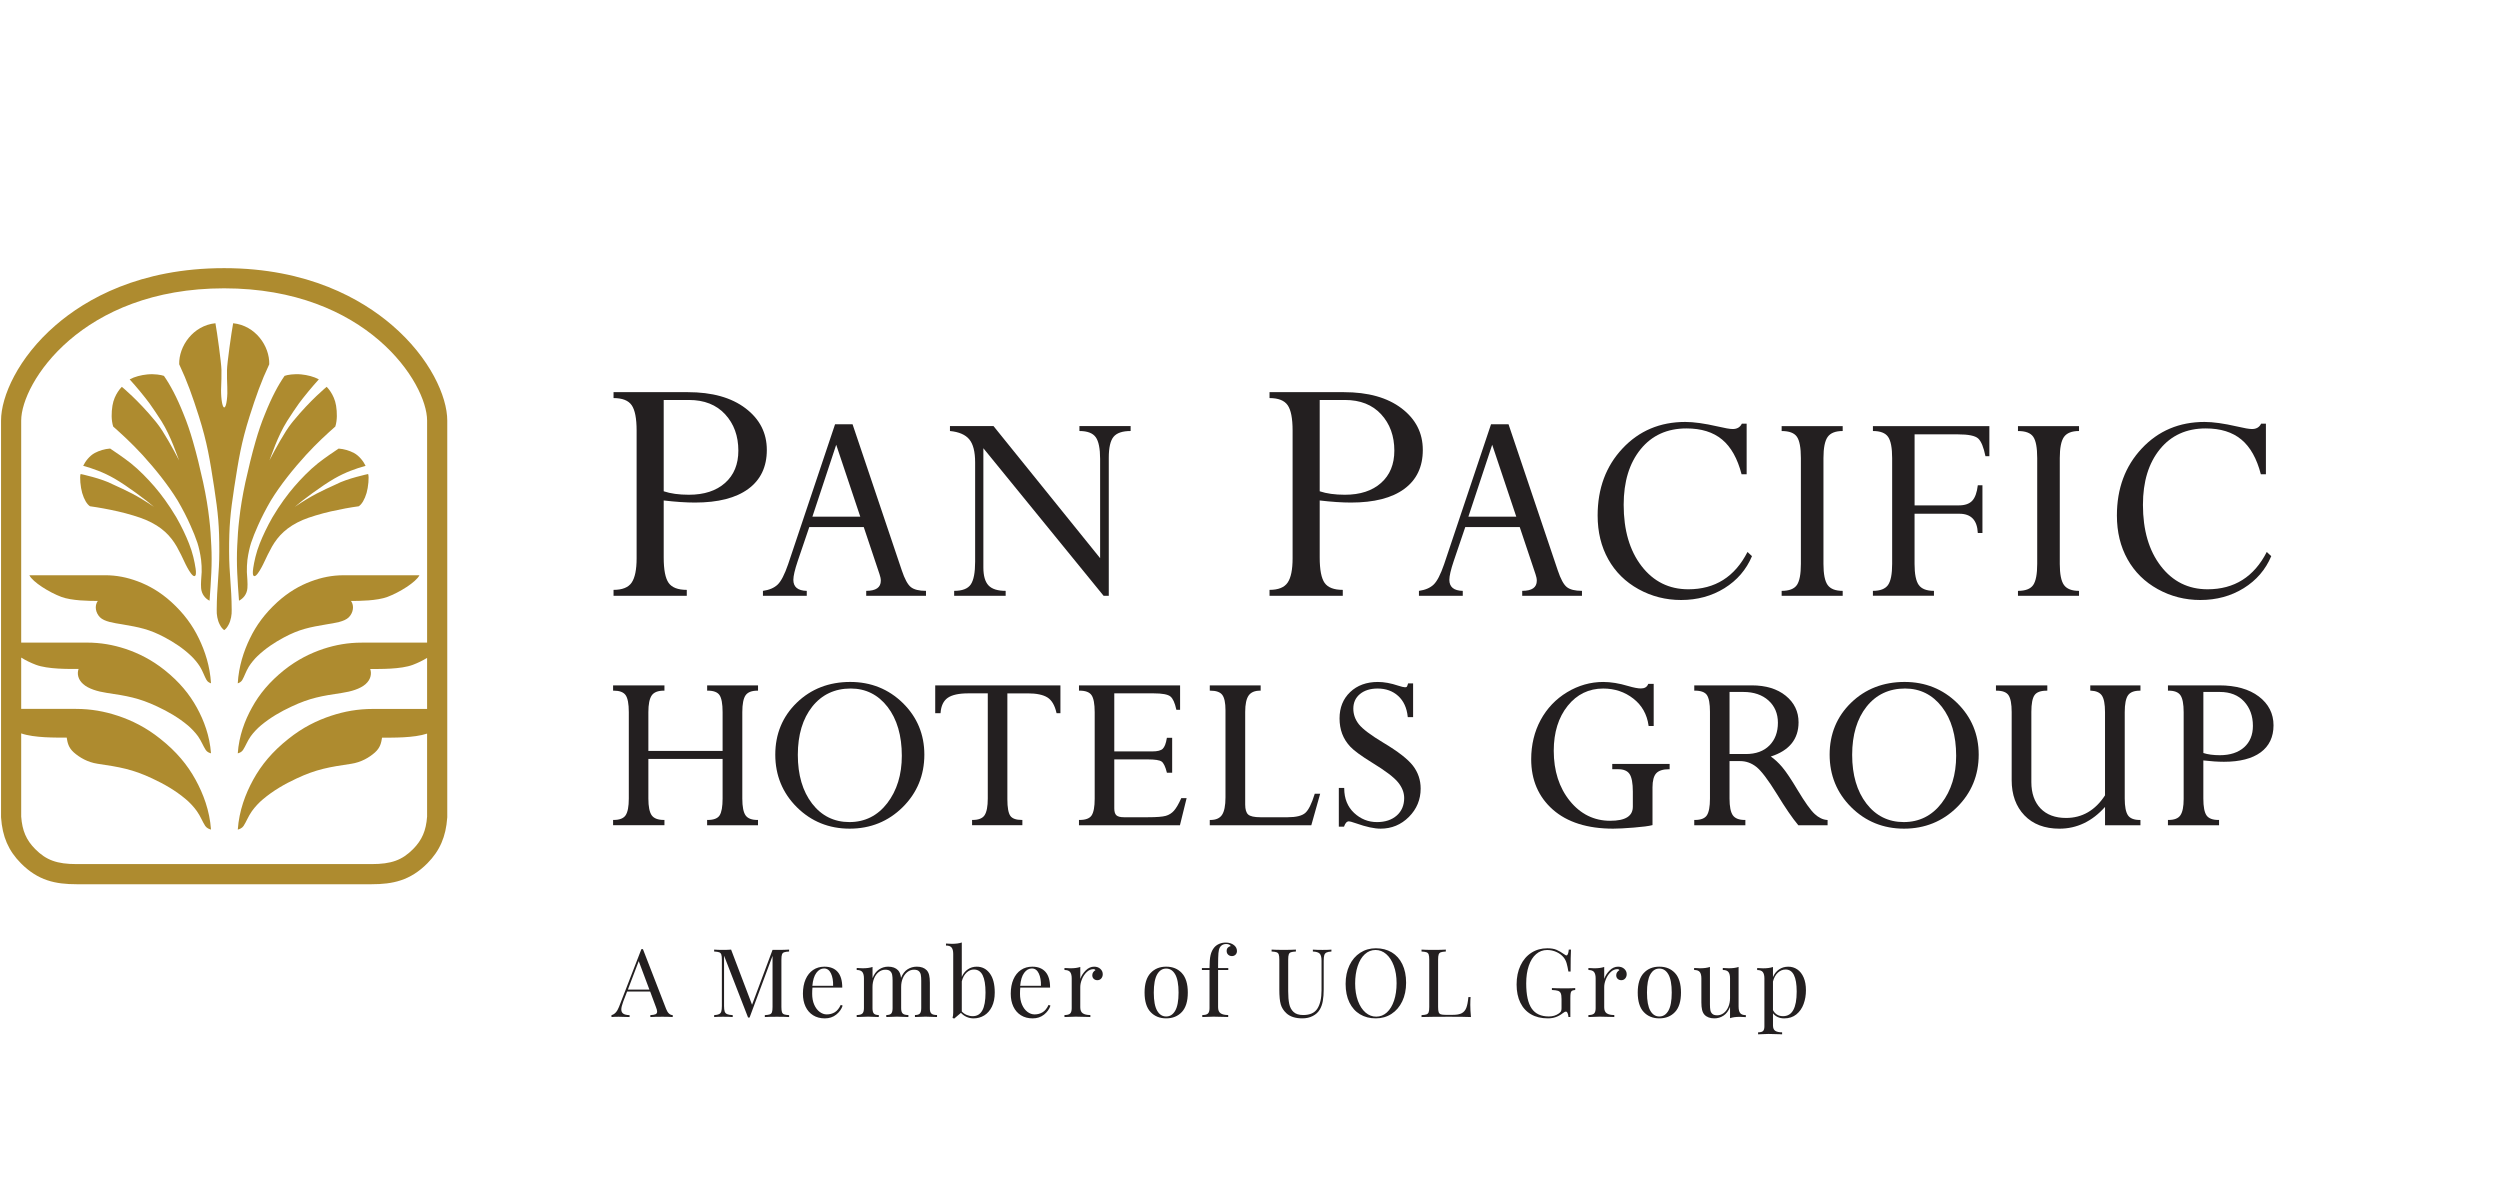
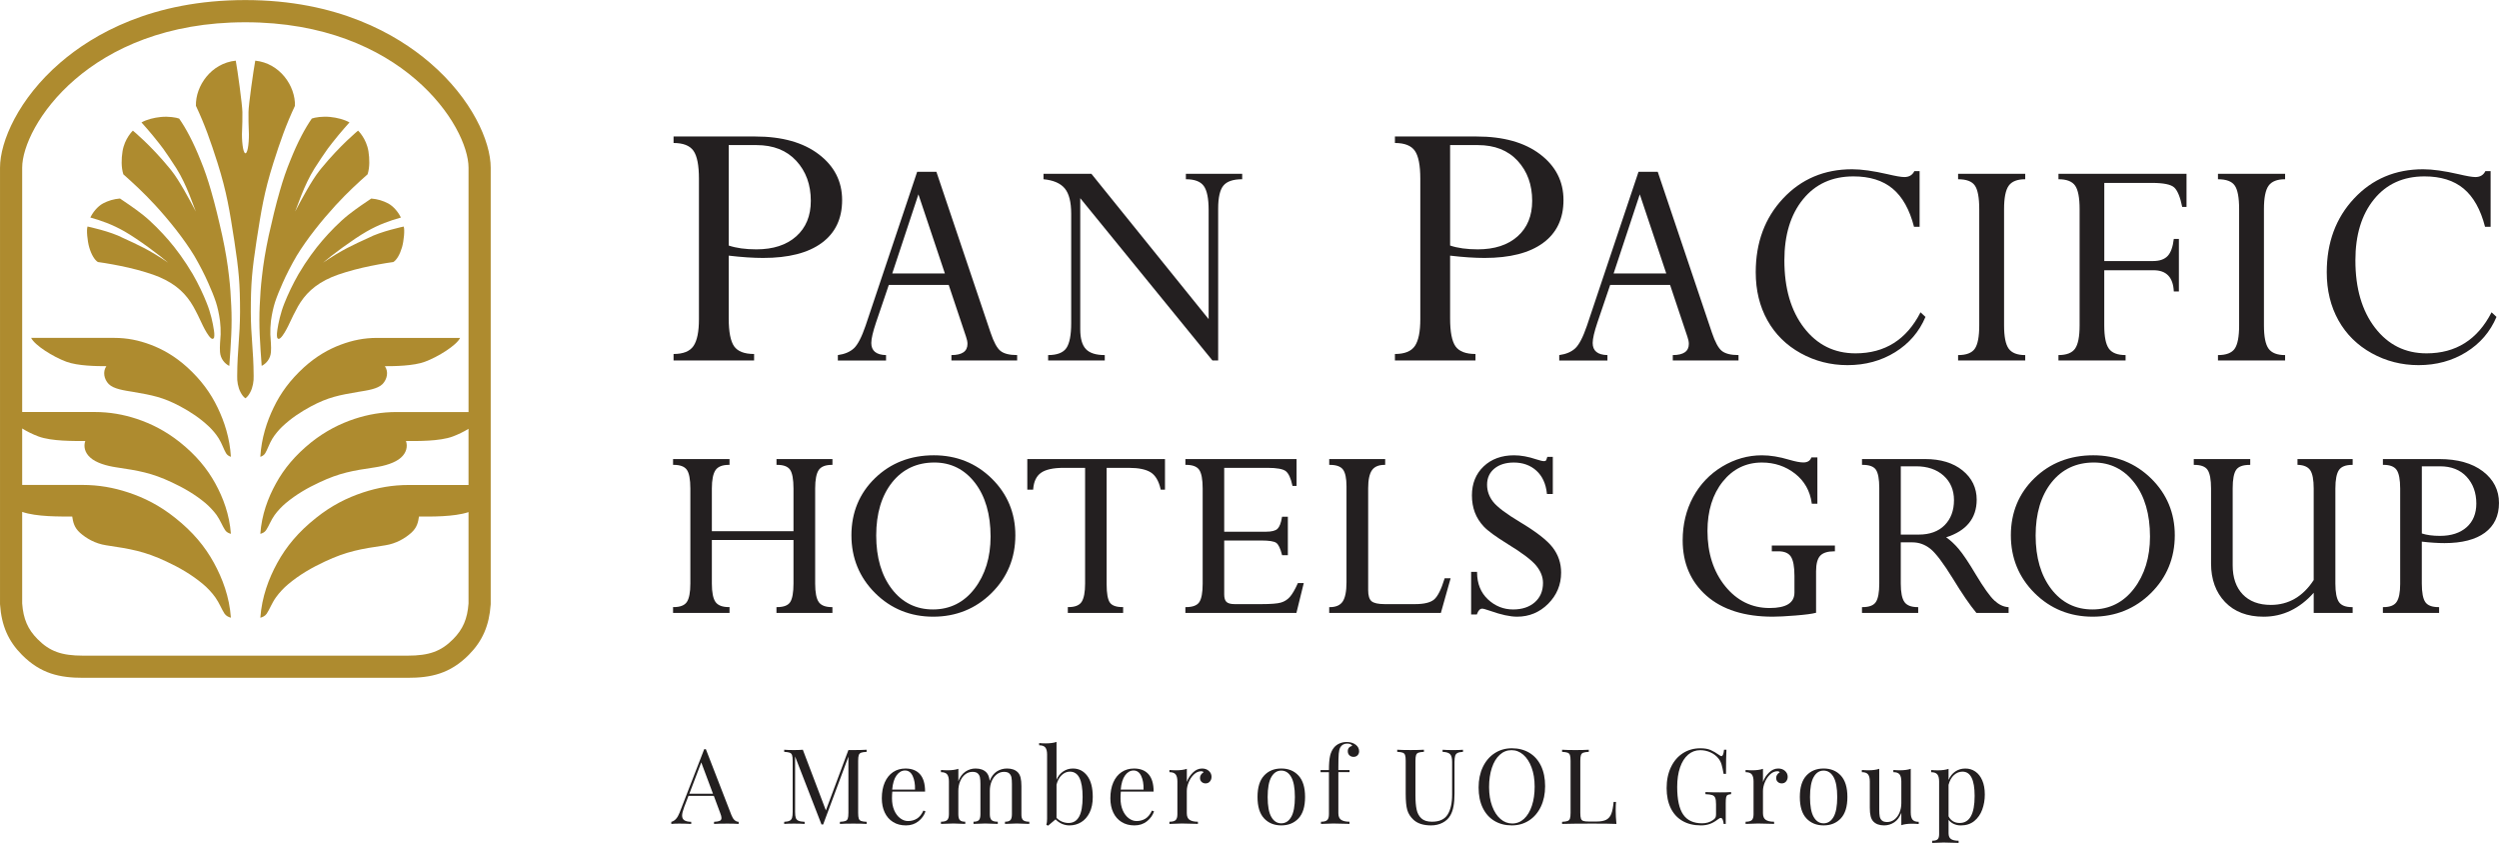
- <svg xmlns="http://www.w3.org/2000/svg" version="1.1" id="Layer_1" x="0px" y="0px" viewBox="0 0 170 80" enable-background="new 0 0 170 80" xml:space="preserve">
+ <svg xmlns="http://www.w3.org/2000/svg" version="1.1" id="Layer_1" x="0px" y="0px" enable-background="new 0 0 170 80" xml:space="preserve" viewBox="0.07 18.23 154.53 52.1">
  <g>
    <rect fill="none" width="170" height="80" />
    <g>
      <g>
        <g>
          <path fill="#AE8B2F" d="M16.972,28.306c0.441-1.381,0.78-2.349,1.337-3.536      c0.032-1.23-0.935-2.635-2.455-2.79c-0.109,0.577-0.411,2.708-0.418,3.172      c-0.008,0.282,0.005,0.926,0.019,1.156c0.032,0.529-0.041,1.397-0.208,1.397      c-0.161,0-0.24-0.868-0.208-1.397c0.014-0.23,0.027-0.874,0.02-1.156      c-0.008-0.464-0.301-2.594-0.41-3.172c-1.52,0.155-2.495,1.56-2.464,2.79      c0.557,1.187,0.896,2.155,1.338,3.536c0.579,1.84,0.741,2.917,1.039,4.826      c0.271,1.774,0.354,2.644,0.351,4.382c-0.003,1.523-0.167,2.331-0.176,3.954      c-0.013,0.321,0.05,0.71,0.207,1.004c0.087,0.169,0.181,0.294,0.302,0.377      c0.122-0.083,0.213-0.208,0.302-0.377c0.155-0.293,0.22-0.683,0.207-1.004      c-0.009-1.623-0.173-2.43-0.176-3.954c-0.003-1.738,0.081-2.609,0.351-4.382      C16.23,31.223,16.392,30.146,16.972,28.306z" />
          <path fill="#AE8B2F" d="M16.474,46.241c0.14-0.236,0.255-0.603,0.447-0.91      c0.158-0.253,0.396-0.534,0.589-0.718c0.567-0.539,1.158-0.922,1.787-1.262      c1.069-0.572,1.753-0.698,2.927-0.898c0.533-0.088,1.194-0.172,1.502-0.484      c0.286-0.299,0.383-0.761,0.143-1.104c0.589,0,1.764-0.011,2.477-0.275      c0.814-0.302,1.948-1.008,2.176-1.473h-5.148c-0.795,0-1.51,0.149-2.227,0.417      c-0.766,0.285-1.523,0.718-2.278,1.4c-0.858,0.783-1.448,1.59-1.88,2.491      c-0.416,0.86-0.754,1.886-0.822,3.043      C16.27,46.432,16.393,46.376,16.474,46.241z" />
          <path fill="#AE8B2F" d="M11.649,40.933c-0.756-0.682-1.513-1.114-2.279-1.4      c-0.716-0.268-1.432-0.417-2.227-0.417H1.996      c0.228,0.465,1.361,1.171,2.176,1.473c0.712,0.264,1.886,0.275,2.476,0.275      c-0.239,0.343-0.144,0.805,0.143,1.104c0.31,0.312,0.97,0.396,1.502,0.484      c1.174,0.201,1.859,0.327,2.926,0.898c0.631,0.34,1.221,0.723,1.788,1.262      c0.194,0.184,0.432,0.465,0.589,0.718c0.193,0.307,0.308,0.673,0.449,0.91      c0.08,0.135,0.203,0.191,0.303,0.226c-0.067-1.157-0.406-2.184-0.821-3.043      C13.095,42.523,12.507,41.716,11.649,40.933z" />
          <path fill="#AE8B2F" d="M14.231,35.301c-0.085-0.763-0.218-1.581-0.419-2.509      c-0.208-0.936-0.434-1.892-0.698-2.796c-0.187-0.65-0.399-1.279-0.635-1.845      c-0.453-1.142-0.914-1.995-1.331-2.591c-0.188-0.07-0.652-0.146-1.132-0.099      c-0.42,0.043-0.857,0.15-1.198,0.337c0.25,0.27,0.471,0.537,0.696,0.803      c0.275,0.337,0.515,0.639,0.65,0.825c0.17,0.234,0.568,0.824,0.815,1.213      c0.656,1.043,1.076,2.383,1.198,2.664c-0.396-0.755-1.029-1.929-1.495-2.515      c-0.02-0.027-0.099-0.126-0.13-0.162C9.375,27.189,8.286,26.305,8.286,26.305      s-0.514,0.485-0.64,1.283c-0.072,0.454-0.086,0.983,0.051,1.417      c0.564,0.502,1.208,1.081,1.985,1.923c0.862,0.943,1.765,2.068,2.406,3.121      c0.329,0.567,0.631,1.146,0.872,1.7c0.184,0.41,0.343,0.799,0.464,1.165      c0.097,0.301,0.193,0.713,0.251,1.158c0.03,0.239,0.048,0.599,0.039,0.827      c-0.019,0.334-0.066,0.769-0.039,1.091c0.03,0.414,0.287,0.716,0.574,0.859      c0.049-0.681,0.095-1.273,0.12-1.899c0.03-0.624,0.03-1.274,0.001-1.815      C14.344,36.532,14.307,35.933,14.231,35.301z" />
          <path fill="#AE8B2F" d="M16.824,39.989c0.028-0.322-0.02-0.756-0.037-1.091      c-0.008-0.229,0.009-0.588,0.037-0.827c0.059-0.445,0.155-0.856,0.251-1.158      c0.121-0.366,0.28-0.754,0.463-1.165c0.243-0.554,0.543-1.133,0.873-1.7      c0.641-1.053,1.544-2.178,2.406-3.121c0.776-0.842,1.419-1.421,1.984-1.923      c0.138-0.434,0.124-0.962,0.053-1.417c-0.128-0.798-0.641-1.283-0.641-1.283      s-1.087,0.884-2.265,2.32c-0.031,0.037-0.112,0.135-0.13,0.162      c-0.466,0.586-1.1,1.76-1.495,2.515c0.121-0.281,0.542-1.621,1.198-2.664      c0.244-0.389,0.645-0.979,0.814-1.213c0.135-0.186,0.376-0.488,0.651-0.825      c0.225-0.266,0.446-0.533,0.695-0.803c-0.34-0.187-0.778-0.294-1.197-0.337      c-0.48-0.047-0.945,0.028-1.132,0.099c-0.417,0.597-0.877,1.449-1.331,2.591      c-0.236,0.566-0.449,1.194-0.636,1.845c-0.263,0.904-0.489,1.86-0.698,2.796      c-0.199,0.929-0.334,1.746-0.416,2.509c-0.077,0.632-0.114,1.231-0.141,1.833      c-0.027,0.541-0.027,1.191,0.001,1.815c0.026,0.626,0.072,1.218,0.121,1.899      C16.538,40.704,16.795,40.403,16.824,39.989z" />
          <path fill="#AE8B2F" d="M6.121,34.426c0.577,0.08,1.219,0.196,1.898,0.349      c0.685,0.157,1.455,0.388,1.894,0.576c1.096,0.466,1.686,1.089,2.105,1.815      c0.173,0.301,0.434,0.834,0.504,0.998c0,0,0.613,1.362,0.787,0.928      c0,0,0.041-0.143-0.013-0.473c0-0.001-0.001-0.001-0.003-0.003      c-0.055-0.391-0.194-1.048-0.439-1.65c-0.205-0.525-0.51-1.173-0.868-1.796      c-0.507-0.856-1.033-1.563-1.485-2.087c-0.434-0.503-1.043-1.135-1.602-1.579      c-0.549-0.431-1.089-0.785-1.41-1.003c-0.389,0.032-0.724,0.135-1.042,0.3      c-0.358,0.191-0.65,0.577-0.79,0.875c0.65,0.18,1.363,0.428,2.121,0.863      c0.858,0.492,2.201,1.498,2.691,1.927c-1.196-0.81-1.846-1.094-2.798-1.53      c-0.768-0.406-2.188-0.704-2.188-0.704c-0.077,0.195-0.008,0.898,0.104,1.285      C5.717,33.963,5.916,34.297,6.121,34.426z" />
          <path fill="#AE8B2F" d="M20.016,33.084c-0.453,0.524-0.98,1.231-1.486,2.087      c-0.358,0.624-0.662,1.271-0.87,1.796c-0.244,0.602-0.381,1.259-0.439,1.65      v0.003c-0.054,0.33-0.013,0.473-0.013,0.473      c0.172,0.434,0.785-0.928,0.785-0.928c0.072-0.164,0.332-0.697,0.504-0.998      c0.419-0.726,1.009-1.348,2.103-1.815c0.442-0.187,1.212-0.419,1.897-0.576      c0.677-0.153,1.318-0.27,1.896-0.349c0.208-0.13,0.404-0.464,0.535-0.908      c0.113-0.386,0.182-1.089,0.105-1.285c0,0-1.419,0.298-2.189,0.704      c-0.951,0.436-1.601,0.72-2.799,1.53c0.492-0.43,1.836-1.435,2.694-1.927      c0.758-0.435,1.469-0.683,2.121-0.863c-0.14-0.298-0.433-0.684-0.79-0.875      c-0.318-0.165-0.652-0.268-1.042-0.3c-0.322,0.218-0.863,0.572-1.411,1.003      C21.058,31.949,20.449,32.581,20.016,33.084z" />
          <path fill="#AE8B2F" d="M26.651,22.105c-2.06-1.766-5.713-3.871-11.411-3.871      c-5.75,0-9.399,2.106-11.447,3.872c-2.571,2.217-3.722,4.858-3.722,6.493      v26.952l0.002,0.047c0.09,1.3,0.507,2.258,1.35,3.105      c1.17,1.183,2.36,1.425,3.785,1.425H25.272c1.428,0,2.62-0.242,3.791-1.425      c0.843-0.851,1.259-1.809,1.349-3.105l0.002-0.024V28.599      C30.415,26.972,29.251,24.333,26.651,22.105z M28.09,57.739      c-0.745,0.752-1.482,1.019-2.817,1.019H5.207c-1.331,0-2.067-0.267-2.812-1.02      c-0.607-0.609-0.884-1.251-0.954-2.211v-5.656      c0.895,0.311,2.36,0.286,3.095,0.286c0.054,0.336,0.11,0.67,0.479,1.004      c0.388,0.344,0.939,0.672,1.619,0.774c1.489,0.222,2.365,0.363,3.724,1.003      c0.804,0.375,1.56,0.806,2.276,1.407c0.248,0.205,0.549,0.523,0.752,0.811      c0.244,0.337,0.393,0.745,0.569,1.006c0.103,0.149,0.261,0.214,0.393,0.249      c-0.091-1.29-0.523-2.43-1.05-3.391c-0.551-1.005-1.299-1.911-2.396-2.78      c-0.962-0.77-1.928-1.25-2.903-1.571c-0.907-0.299-1.819-0.464-2.834-0.464      H1.441v-3.49c0.316,0.195,0.638,0.354,1.004,0.492      c0.816,0.305,2.209,0.282,2.898,0.282c-0.116,0.33-0.034,0.721,0.307,1.022      c0.356,0.326,0.995,0.514,1.615,0.606c1.369,0.205,2.175,0.337,3.423,0.924      c0.735,0.343,1.429,0.739,2.089,1.289c0.225,0.191,0.501,0.477,0.691,0.74      c0.221,0.315,0.36,0.687,0.522,0.927c0.091,0.139,0.237,0.199,0.358,0.229      c-0.086-1.181-0.478-2.231-0.964-3.112c-0.506-0.92-1.191-1.751-2.198-2.555      c-0.884-0.701-1.766-1.139-2.666-1.44c-0.833-0.271-1.669-0.422-2.603-0.422      H1.441V28.599c0-2.56,4.104-8.993,13.798-8.993      c9.698,0,13.804,6.434,13.804,8.993v15.1h-4.448      c-0.93,0-1.767,0.151-2.599,0.422c-0.901,0.301-1.782,0.739-2.67,1.44      c-1.001,0.804-1.69,1.635-2.193,2.555c-0.489,0.881-0.883,1.931-0.965,3.112      c0.117-0.03,0.266-0.09,0.357-0.229c0.162-0.241,0.298-0.614,0.522-0.927      c0.186-0.263,0.464-0.549,0.691-0.74c0.662-0.551,1.354-0.946,2.092-1.289      c1.247-0.587,2.05-0.72,3.42-0.924c0.62-0.092,1.26-0.28,1.617-0.606      c0.339-0.302,0.422-0.695,0.307-1.022c0.687,0,2.081,0.024,2.895-0.281      c0.353-0.134,0.666-0.288,0.973-0.473v3.471h-3.691      c-1.016,0-1.928,0.165-2.835,0.464c-0.975,0.322-1.942,0.801-2.903,1.571      c-1.097,0.868-1.844,1.775-2.396,2.78c-0.527,0.96-0.957,2.101-1.048,3.391      c0.131-0.036,0.291-0.1,0.392-0.249c0.176-0.261,0.326-0.67,0.569-1.006      c0.203-0.288,0.504-0.606,0.753-0.811c0.716-0.601,1.472-1.032,2.275-1.407      c1.36-0.64,2.235-0.781,3.725-1.003c0.68-0.103,1.231-0.43,1.617-0.774      c0.368-0.333,0.426-0.668,0.479-1.004c0.727,0,2.165,0.025,3.063-0.275v5.645      C28.973,56.484,28.696,57.127,28.09,57.739z" />
        </g>
        <g>
          <g>
            <path fill="#231F20" d="M41.721,26.667h5.051c1.653,0,2.961,0.366,3.925,1.098       c0.964,0.732,1.447,1.675,1.447,2.833c0,1.148-0.421,2.032-1.263,2.65       c-0.842,0.618-2.05,0.926-3.624,0.926c-0.606,0-1.315-0.047-2.125-0.142       v3.88c0,0.835,0.112,1.411,0.336,1.727c0.224,0.315,0.635,0.472,1.233,0.472       v0.402h-4.98V40.111c0.598,0,1.009-0.165,1.233-0.496       c0.224-0.331,0.336-0.882,0.336-1.654v-8.683c0-0.827-0.112-1.402-0.336-1.724       c-0.224-0.323-0.635-0.485-1.233-0.485V26.667z M46.844,27.198h-1.712v6.209       c0.465,0.157,1.035,0.236,1.712,0.236c1.038,0,1.859-0.267,2.461-0.803       c0.601-0.535,0.903-1.267,0.903-2.195c0-0.999-0.3-1.823-0.898-2.473       C48.712,27.523,47.89,27.198,46.844,27.198" />
            <path fill="#231F20" d="M58.903,40.513v-0.335c0.661,0,0.992-0.23,0.992-0.69       c0-0.131-0.029-0.279-0.088-0.444l-1.072-3.203h-3.704l-0.788,2.318       c-0.196,0.585-0.295,1.008-0.295,1.271c0,0.486,0.305,0.736,0.912,0.749       v0.335h-2.98v-0.335c0.427-0.059,0.758-0.2,0.995-0.423       c0.237-0.223,0.477-0.687,0.719-1.391l3.191-9.517h1.188l3.35,9.941       c0.196,0.585,0.401,0.963,0.615,1.133c0.213,0.171,0.556,0.256,1.029,0.256       v0.335H58.903z M55.244,35.132h3.254l-1.636-4.889L55.244,35.132z" />
            <path fill="#231F20" d="M73.401,29.309v-0.335h3.482v0.335       c-0.558,0-0.945,0.132-1.161,0.394c-0.217,0.263-0.325,0.737-0.325,1.426v9.384       H75.044L66.869,30.48v8.104c0,0.571,0.117,0.979,0.35,1.225       c0.233,0.247,0.621,0.369,1.166,0.369v0.335h-3.502V40.178       c0.557,0,0.933-0.146,1.131-0.438c0.197-0.292,0.295-0.805,0.295-1.541       v-6.754c0-0.729-0.133-1.251-0.399-1.57c-0.265-0.318-0.703-0.507-1.313-0.566       v-0.335h2.962l7.249,8.981v-6.748c0-0.708-0.1-1.202-0.3-1.48       C74.307,29.448,73.939,29.309,73.401,29.309" />
            <path fill="#231F20" d="M86.328,26.667h5.052c1.652,0,2.96,0.366,3.925,1.098       c0.964,0.732,1.446,1.675,1.446,2.833c0,1.148-0.421,2.032-1.263,2.65       c-0.842,0.618-2.049,0.926-3.623,0.926c-0.606,0-1.315-0.047-2.125-0.142       v3.88c0,0.835,0.112,1.411,0.335,1.727c0.225,0.315,0.636,0.472,1.234,0.472       v0.402h-4.981V40.111c0.598,0,1.009-0.165,1.233-0.496       c0.225-0.331,0.336-0.882,0.336-1.654v-8.683       c0-0.827-0.112-1.402-0.336-1.724c-0.224-0.323-0.635-0.485-1.233-0.485V26.667       z M91.451,27.198h-1.711v6.209c0.464,0.157,1.035,0.236,1.711,0.236       c1.038,0,1.859-0.267,2.461-0.803c0.601-0.535,0.903-1.267,0.903-2.195       c0-0.999-0.3-1.823-0.897-2.473C93.32,27.523,92.498,27.198,91.451,27.198" />
            <path fill="#231F20" d="M103.51,40.513v-0.335c0.662,0,0.992-0.23,0.992-0.69       c0-0.131-0.029-0.279-0.088-0.444l-1.072-3.203H99.638l-0.787,2.318       c-0.197,0.585-0.295,1.008-0.295,1.271c0,0.486,0.304,0.736,0.912,0.749v0.335       h-2.98v-0.335c0.426-0.059,0.758-0.2,0.994-0.423       c0.237-0.223,0.477-0.687,0.719-1.391l3.19-9.517h1.188l3.35,9.941       c0.197,0.585,0.401,0.963,0.615,1.133c0.214,0.171,0.557,0.256,1.03,0.256       v0.335H103.51z M99.851,35.132h3.255l-1.637-4.889L99.851,35.132z" />
            <path fill="#231F20" d="M118.772,28.807v3.443h-0.345       c-0.275-1.068-0.716-1.855-1.323-2.36c-0.606-0.505-1.415-0.757-2.424-0.757       c-1.311,0-2.351,0.472-3.118,1.416c-0.768,0.945-1.152,2.204-1.152,3.777       c0,1.725,0.405,3.113,1.215,4.166c0.81,1.052,1.87,1.579,3.183,1.579       c1.816,0,3.157-0.846,4.022-2.537l0.305,0.285       c-0.387,0.918-1.012,1.644-1.874,2.179c-0.863,0.534-1.844,0.802-2.946,0.802       c-1.042,0-2.008-0.246-2.897-0.738c-0.889-0.492-1.574-1.169-2.056-2.031       c-0.482-0.863-0.723-1.854-0.723-2.976c0-1.836,0.564-3.356,1.692-4.559       c1.127-1.203,2.551-1.804,4.269-1.804c0.577,0,1.308,0.102,2.193,0.305       c0.499,0.118,0.843,0.177,1.033,0.177c0.295,0,0.501-0.121,0.62-0.364H118.772z" />
            <path fill="#231F20" d="M125.303,28.974v0.335c-0.491,0-0.833,0.135-1.023,0.404       c-0.19,0.27-0.285,0.748-0.285,1.437v7.197       c0,0.689,0.095,1.167,0.285,1.433c0.19,0.265,0.532,0.399,1.023,0.399v0.334       h-4.151v-0.334c0.505,0,0.849-0.131,1.033-0.394       c0.183-0.262,0.275-0.742,0.275-1.437v-7.197c0-0.709-0.091-1.193-0.271-1.452       c-0.18-0.26-0.526-0.389-1.037-0.389v-0.335H125.303z" />
            <path fill="#231F20" d="M133.24,34.935h-3.05v3.41c0,0.69,0.095,1.168,0.286,1.434       c0.19,0.266,0.534,0.399,1.033,0.399v0.334h-4.151v-0.334       c0.498,0,0.84-0.133,1.028-0.399c0.187-0.266,0.28-0.743,0.28-1.432v-7.197       c0-0.696-0.091-1.176-0.275-1.442c-0.184-0.266-0.528-0.399-1.032-0.399v-0.334       h7.918v2.046h-0.266c-0.124-0.61-0.288-1.01-0.491-1.2       s-0.665-0.285-1.386-0.285h-2.942v4.83h3.01       c0.406,0,0.708-0.103,0.905-0.31c0.197-0.207,0.325-0.559,0.384-1.058h0.315       v3.246h-0.315C134.45,35.371,134.033,34.935,133.24,34.935" />
            <path fill="#231F20" d="M141.373,28.974v0.335c-0.491,0-0.832,0.135-1.023,0.404       c-0.191,0.27-0.285,0.748-0.285,1.437v7.197c0,0.689,0.094,1.167,0.285,1.433       c0.19,0.265,0.531,0.399,1.023,0.399v0.334h-4.151v-0.334       c0.505,0,0.849-0.131,1.033-0.394c0.183-0.262,0.275-0.742,0.275-1.437       v-7.197c0-0.709-0.09-1.193-0.271-1.452       c-0.18-0.26-0.526-0.389-1.037-0.389v-0.335H141.373z" />
            <path fill="#231F20" d="M154.082,28.807v3.443h-0.345       c-0.275-1.068-0.716-1.855-1.323-2.36c-0.606-0.505-1.415-0.757-2.424-0.757       c-1.311,0-2.351,0.472-3.118,1.416c-0.768,0.945-1.152,2.204-1.152,3.777       c0,1.725,0.405,3.113,1.215,4.166c0.81,1.052,1.87,1.579,3.183,1.579       c1.816,0,3.157-0.846,4.022-2.537l0.305,0.285       c-0.387,0.918-1.012,1.644-1.874,2.179c-0.863,0.534-1.844,0.802-2.946,0.802       c-1.042,0-2.008-0.246-2.897-0.738c-0.889-0.492-1.574-1.169-2.056-2.031       s-0.723-1.854-0.723-2.976c0-1.836,0.564-3.356,1.692-4.559       c1.127-1.203,2.551-1.804,4.269-1.804c0.577,0,1.308,0.102,2.193,0.305       c0.499,0.118,0.843,0.177,1.033,0.177c0.295,0,0.501-0.121,0.62-0.364H154.082z" />
          </g>
          <g>
            <path fill="#231F20" d="M48.085,46.964h0.043c0.39,0,0.658,0.101,0.796,0.299       c0.141,0.203,0.213,0.594,0.213,1.161v2.641h-5.048v-2.641       c0-0.535,0.077-0.917,0.229-1.137c0.149-0.214,0.425-0.323,0.821-0.323h0.043       v-0.359h-3.492v0.359h0.043c0.391,0,0.661,0.101,0.805,0.3       c0.147,0.203,0.221,0.594,0.221,1.161v5.878c0,0.541-0.073,0.924-0.218,1.138       c-0.141,0.209-0.413,0.315-0.808,0.315h-0.043v0.359h3.492v-0.359h-0.043       c-0.396,0-0.672-0.105-0.821-0.312c-0.152-0.211-0.229-0.596-0.229-1.142       v-2.694h5.048v2.694c0,0.552-0.069,0.938-0.206,1.148       c-0.133,0.203-0.403,0.307-0.804,0.307h-0.043v0.359h3.46v-0.359H51.503       c-0.385,0-0.655-0.104-0.801-0.308c-0.149-0.208-0.225-0.594-0.225-1.145       v-5.878c0-0.551,0.076-0.938,0.225-1.149c0.146-0.207,0.415-0.312,0.801-0.312       h0.043v-0.359h-3.46V46.964z" />
            <path fill="#231F20" d="M57.815,46.372c-1.446,0-2.669,0.476-3.637,1.414       c-0.968,0.939-1.459,2.126-1.459,3.53c0,1.403,0.493,2.606,1.467,3.574       c0.973,0.968,2.181,1.459,3.59,1.459c1.414,0,2.627-0.491,3.605-1.459       c0.979-0.968,1.475-2.17,1.475-3.574c0-1.377-0.492-2.558-1.463-3.51       C60.422,46.855,59.218,46.372,57.815,46.372z M61.324,51.396       c0,1.281-0.334,2.364-0.991,3.22c-0.655,0.853-1.521,1.285-2.573,1.285       c-1.042,0-1.895-0.423-2.537-1.257c-0.645-0.837-0.971-1.951-0.971-3.312       c0-1.36,0.331-2.465,0.983-3.284c0.65-0.816,1.529-1.229,2.614-1.229       c1.02,0,1.863,0.42,2.505,1.249C60.997,48.9,61.324,50.02,61.324,51.396z" />
            <path fill="#231F20" d="M63.593,48.499h0.364l0.003-0.04       c0.036-0.466,0.199-0.804,0.484-1.005c0.289-0.203,0.76-0.306,1.402-0.306       h1.323v7.155c0,0.53-0.073,0.911-0.216,1.131       c-0.14,0.214-0.412,0.322-0.809,0.322h-0.043v0.359h3.42v-0.359h-0.043       c-0.385,0-0.646-0.094-0.776-0.279c-0.133-0.19-0.201-0.569-0.201-1.125       v-7.203h1.387c0.594,0,1.045,0.094,1.339,0.279       c0.291,0.183,0.497,0.532,0.612,1.038l0.008,0.033h0.262v-1.893h-8.514V48.499       z" />
            <path fill="#231F20" d="M80.317,54.295c-0.174,0.385-0.339,0.667-0.491,0.837       c-0.149,0.167-0.334,0.283-0.55,0.345c-0.22,0.063-0.627,0.095-1.21,0.095       h-1.647c-0.24,0-0.409-0.045-0.505-0.133       c-0.095-0.088-0.143-0.245-0.143-0.467v-3.332h2.295       c0.476,0,0.787,0.049,0.923,0.145c0.135,0.095,0.254,0.341,0.353,0.731       l0.008,0.032h0.357v-2.376h-0.36l-0.006,0.036       c-0.057,0.348-0.149,0.586-0.273,0.707c-0.122,0.12-0.36,0.181-0.705,0.181       h-2.592v-3.948h2.673c0.587,0,0.971,0.071,1.142,0.211       c0.171,0.14,0.305,0.434,0.399,0.872l0.007,0.034h0.254v-1.66h-6.875v0.359       h0.043c0.396,0,0.668,0.102,0.808,0.303c0.144,0.206,0.217,0.596,0.217,1.158       v5.895c0,0.541-0.071,0.921-0.21,1.13       c-0.135,0.203-0.41,0.307-0.816,0.307h-0.043v0.359h6.866l0.455-1.845h-0.364       L80.317,54.295z" />
            <path fill="#231F20" d="M89.394,54.003c-0.2,0.653-0.415,1.083-0.638,1.278       c-0.221,0.193-0.62,0.291-1.185,0.291h-1.872       c-0.405,0-0.681-0.061-0.82-0.182c-0.137-0.119-0.206-0.349-0.206-0.683v-6.299       c0-0.519,0.08-0.894,0.237-1.116c0.154-0.217,0.414-0.327,0.772-0.327h0.043       v-0.359h-3.46v0.359h0.043c0.391,0,0.662,0.096,0.805,0.285       c0.146,0.192,0.22,0.542,0.22,1.04v5.935c0,0.557-0.08,0.957-0.238,1.19       c-0.154,0.228-0.419,0.343-0.788,0.343h-0.043v0.359h6.905l0.603-2.143h-0.369       L89.394,54.003z" />
            <path fill="#231F20" d="M94.062,50.5c-0.849-0.509-1.407-0.93-1.66-1.251       c-0.25-0.317-0.376-0.673-0.376-1.058c0-0.413,0.151-0.748,0.45-0.995       c0.301-0.249,0.706-0.376,1.202-0.376c0.559,0,1.03,0.169,1.397,0.503       c0.368,0.334,0.586,0.806,0.649,1.403l0.004,0.038h0.363v-2.295h-0.34       l-0.009,0.031c-0.038,0.132-0.064,0.182-0.08,0.201       c-0.018,0.022-0.059,0.033-0.12,0.033c-0.086,0-0.244-0.037-0.468-0.11       c-0.495-0.167-0.959-0.251-1.38-0.251c-0.768,0-1.402,0.231-1.881,0.687       c-0.481,0.456-0.724,1.059-0.724,1.792c0,0.379,0.06,0.731,0.179,1.048       c0.119,0.317,0.306,0.613,0.555,0.878c0.247,0.264,0.745,0.628,1.48,1.082       c0.893,0.545,1.487,0.995,1.765,1.338c0.276,0.339,0.416,0.698,0.416,1.066       c0,0.494-0.169,0.895-0.503,1.19c-0.335,0.297-0.788,0.448-1.347,0.448       c-0.59,0-1.113-0.21-1.555-0.623c-0.441-0.413-0.667-0.97-0.672-1.656       l-0-0.043h-0.367v2.633h0.354l0.01-0.029       c0.079-0.221,0.186-0.333,0.321-0.333c0.048,0,0.175,0.025,0.507,0.142       c0.665,0.236,1.22,0.356,1.651,0.356c0.746,0,1.394-0.269,1.923-0.8       c0.53-0.531,0.799-1.179,0.799-1.926c0-0.58-0.176-1.102-0.523-1.553       C95.738,51.623,95.058,51.095,94.062,50.5z" />
            <path fill="#231F20" d="M109.635,52.307h0.404c0.369,0,0.628,0.11,0.772,0.327       c0.147,0.223,0.222,0.624,0.222,1.192v1.023c0,0.648-0.504,0.964-1.54,0.964       c-1.095,0-2.018-0.454-2.743-1.35c-0.727-0.899-1.095-2.046-1.095-3.412       c0-1.243,0.319-2.271,0.947-3.054c0.626-0.781,1.439-1.177,2.417-1.177       c0.779,0,1.469,0.231,2.05,0.686c0.58,0.454,0.927,1.068,1.032,1.824       l0.005,0.037h0.345v-2.866h-0.369l-0.011,0.027       c-0.079,0.193-0.24,0.287-0.491,0.287c-0.199,0-0.492-0.056-0.871-0.167       c-0.607-0.183-1.176-0.275-1.692-0.275c-0.861,0-1.686,0.235-2.453,0.697       c-0.766,0.463-1.372,1.098-1.799,1.888c-0.427,0.79-0.644,1.689-0.644,2.672       c0,1.41,0.495,2.561,1.473,3.423c0.976,0.86,2.354,1.296,4.098,1.296       c0.33,0,0.803-0.024,1.405-0.073c0.602-0.048,1.02-0.103,1.241-0.162       l0.032-0.008v-2.569c0-0.453,0.087-0.775,0.257-0.957       c0.17-0.181,0.461-0.272,0.865-0.272h0.043v-0.359h-3.902V52.307z" />
            <path fill="#231F20" d="M123.399,55.352c-0.273-0.252-0.66-0.792-1.148-1.605       c-0.438-0.739-0.799-1.275-1.07-1.595c-0.249-0.292-0.506-0.53-0.767-0.709       c1.253-0.399,1.888-1.182,1.888-2.328c0-0.728-0.293-1.335-0.872-1.805       c-0.576-0.468-1.354-0.705-2.313-0.705h-3.907v0.359h0.043       c0.406,0,0.681,0.101,0.816,0.299c0.139,0.204,0.209,0.584,0.209,1.13v5.911       c0,0.546-0.072,0.931-0.214,1.142c-0.138,0.206-0.411,0.311-0.812,0.311       h-0.043v0.359h3.476v-0.359h-0.043c-0.385,0-0.656-0.105-0.805-0.312       c-0.152-0.211-0.229-0.596-0.229-1.142v-2.549h0.72       c0.401,0,0.771,0.132,1.102,0.393c0.335,0.264,0.806,0.886,1.4,1.848       c0.561,0.921,1.046,1.629,1.442,2.106l0.013,0.015h1.991v-0.356l-0.04-0.003       C123.95,55.736,123.668,55.6,123.399,55.352z M120.898,49.147       c0,0.639-0.194,1.158-0.578,1.545c-0.383,0.386-0.921,0.582-1.597,0.582h-1.114       v-4.221h0.945c0.704,0,1.276,0.195,1.703,0.579       C120.682,48.015,120.898,48.525,120.898,49.147z" />
            <path fill="#231F20" d="M129.511,46.372c-1.446,0-2.669,0.476-3.637,1.414       c-0.968,0.939-1.459,2.126-1.459,3.53c0,1.403,0.493,2.606,1.467,3.574       c0.973,0.968,2.181,1.459,3.59,1.459c1.414,0,2.627-0.491,3.605-1.459       c0.979-0.968,1.475-2.17,1.475-3.574c0-1.377-0.492-2.558-1.463-3.51       C132.118,46.855,130.914,46.372,129.511,46.372z M133.019,51.396       c0,1.281-0.334,2.364-0.991,3.22c-0.655,0.853-1.521,1.285-2.573,1.285       c-1.042,0-1.895-0.423-2.537-1.257c-0.645-0.837-0.971-1.952-0.971-3.312       c0-1.36,0.331-2.465,0.983-3.284c0.65-0.816,1.529-1.229,2.614-1.229       c1.02,0,1.863,0.42,2.505,1.249C132.693,48.9,133.019,50.02,133.019,51.396z       " />
            <path fill="#231F20" d="M142.136,46.962l0.041,0.002       c0.359,0.015,0.611,0.127,0.75,0.331c0.142,0.209,0.214,0.588,0.214,1.129       v5.66c-0.663,1.02-1.554,1.537-2.649,1.537c-0.74,0-1.324-0.219-1.737-0.65       c-0.413-0.432-0.623-1.034-0.623-1.79v-4.772       c0-0.551,0.073-0.935,0.217-1.14c0.141-0.201,0.418-0.303,0.825-0.303h0.043       v-0.359h-3.492v0.359h0.043c0.401,0,0.674,0.104,0.812,0.31       c0.142,0.211,0.214,0.598,0.214,1.149v4.636c0,0.982,0.292,1.784,0.868,2.384       c0.576,0.601,1.377,0.905,2.381,0.905c1.184,0,2.226-0.498,3.099-1.479v1.246       h2.408v-0.359h-0.043c-0.39,0-0.661-0.106-0.804-0.315       c-0.147-0.214-0.221-0.597-0.221-1.138v-5.878c0-0.551,0.076-0.938,0.225-1.149       c0.146-0.207,0.415-0.312,0.801-0.312h0.043v-0.359h-3.412V46.962z" />
            <path fill="#231F20" d="M153.6,47.361c-0.661-0.502-1.568-0.756-2.697-0.756h-3.482       v0.359h0.043c0.39,0,0.661,0.105,0.804,0.311       c0.147,0.211,0.221,0.598,0.221,1.15v5.911c0,0.514-0.074,0.885-0.222,1.102       c-0.143,0.212-0.414,0.319-0.804,0.319h-0.043v0.359h3.476v-0.359h-0.043       c-0.391,0-0.661-0.102-0.805-0.304c-0.147-0.206-0.221-0.593-0.221-1.151v-2.592       c0.531,0.061,1.003,0.091,1.403,0.091c1.076,0,1.914-0.215,2.492-0.639       c0.582-0.427,0.877-1.046,0.877-1.838       C154.601,48.526,154.264,47.865,153.6,47.361z M153.198,49.356       c0,0.616-0.202,1.108-0.6,1.462c-0.4,0.355-0.954,0.536-1.647,0.536       c-0.44,0-0.817-0.05-1.122-0.149v-4.152h1.122       c0.697,0,1.251,0.218,1.648,0.649C152.996,48.133,153.198,48.69,153.198,49.356z       " />
          </g>
        </g>
      </g>
    </g>
    <g>
      <path fill="#231F20" d="M45.746,69.029v0.13c-0.173-0.013-0.404-0.02-0.693-0.02    c-0.371,0-0.648,0.007-0.829,0.02v-0.13c0.164-0.009,0.282-0.029,0.353-0.061    c0.071-0.033,0.107-0.092,0.107-0.178c0-0.073-0.026-0.175-0.078-0.304    l-0.395-1.062h-1.567l-0.265,0.686c-0.086,0.233-0.13,0.41-0.13,0.531    c0,0.134,0.046,0.231,0.139,0.291c0.093,0.061,0.234,0.093,0.424,0.097v0.13    c-0.246-0.013-0.494-0.02-0.745-0.02c-0.194,0-0.356,0.007-0.486,0.02v-0.13    c0.216-0.052,0.386-0.24,0.512-0.564l1.522-3.925h0.104l1.58,4.074    C45.403,68.883,45.552,69.021,45.746,69.029z M44.159,67.294l-0.725-1.937    l-0.738,1.937H44.159z" />
      <path fill="#231F20" d="M53.32,64.755c-0.071,0.026-0.12,0.076-0.146,0.149    c-0.026,0.073-0.039,0.192-0.039,0.356v3.212c0,0.164,0.013,0.283,0.039,0.356    c0.026,0.073,0.075,0.123,0.146,0.149c0.071,0.026,0.184,0.043,0.34,0.052    v0.13c-0.199-0.013-0.473-0.02-0.823-0.02c-0.372,0-0.648,0.007-0.829,0.02    v-0.13c0.155-0.009,0.269-0.026,0.34-0.052    c0.071-0.026,0.12-0.076,0.146-0.149c0.026-0.073,0.039-0.192,0.039-0.356    v-3.472l-1.561,4.191h-0.104l-1.632-4.204v3.42c0,0.168,0.014,0.294,0.042,0.376    c0.028,0.082,0.083,0.141,0.165,0.178c0.082,0.037,0.209,0.059,0.382,0.068    v0.13c-0.155-0.013-0.376-0.02-0.661-0.02c-0.259,0-0.46,0.007-0.602,0.02    v-0.13c0.151-0.009,0.263-0.031,0.337-0.068    c0.073-0.037,0.123-0.097,0.149-0.181s0.039-0.208,0.039-0.372v-3.148    c0-0.164-0.013-0.283-0.039-0.356c-0.026-0.073-0.075-0.123-0.146-0.149    c-0.071-0.026-0.184-0.043-0.34-0.052v-0.13    c0.143,0.013,0.343,0.02,0.602,0.02c0.225,0,0.408-0.007,0.551-0.02    l1.425,3.75l1.392-3.73h0.304c0.35,0,0.624-0.007,0.823-0.02v0.13    C53.505,64.712,53.391,64.729,53.32,64.755z" />
      <path fill="#231F20" d="M57.3,68.382c-0.078,0.237-0.223,0.441-0.437,0.612    c-0.214,0.17-0.472,0.256-0.774,0.256c-0.307,0-0.572-0.07-0.797-0.211    c-0.225-0.14-0.396-0.337-0.515-0.589c-0.119-0.252-0.178-0.545-0.178-0.877    c0-0.376,0.061-0.702,0.181-0.978c0.121-0.276,0.291-0.489,0.512-0.638    c0.22-0.149,0.477-0.223,0.771-0.223c0.389,0,0.688,0.118,0.897,0.353    c0.209,0.236,0.314,0.593,0.314,1.072h-2.027    c-0.013,0.121-0.019,0.259-0.019,0.415c0,0.285,0.046,0.533,0.139,0.745    c0.093,0.212,0.216,0.375,0.369,0.489s0.314,0.172,0.482,0.172    c0.207,0,0.391-0.05,0.551-0.149c0.16-0.099,0.294-0.265,0.402-0.499    L57.3,68.382z M55.512,66.154c-0.147,0.199-0.237,0.492-0.272,0.881h1.412    c0.009-0.337-0.04-0.617-0.146-0.842c-0.106-0.224-0.262-0.337-0.47-0.337    C55.834,65.856,55.659,65.955,55.512,66.154z" />
      <path fill="#231F20" d="M63.336,68.922c0.073,0.067,0.201,0.1,0.382,0.1v0.136    c-0.397-0.017-0.656-0.026-0.777-0.026c-0.121,0-0.363,0.009-0.725,0.026v-0.136    c0.16,0,0.271-0.033,0.334-0.1c0.062-0.067,0.094-0.189,0.094-0.366v-1.872    c0-0.164-0.01-0.297-0.029-0.398c-0.019-0.102-0.065-0.185-0.136-0.249    c-0.071-0.065-0.18-0.097-0.327-0.097c-0.164,0-0.313,0.052-0.447,0.155    c-0.134,0.104-0.239,0.245-0.314,0.424c-0.076,0.179-0.113,0.377-0.113,0.593    v1.444c0,0.177,0.037,0.299,0.11,0.366c0.073,0.067,0.201,0.1,0.382,0.1    v0.136c-0.397-0.017-0.656-0.026-0.777-0.026c-0.121,0-0.363,0.009-0.725,0.026    v-0.136c0.16,0,0.271-0.033,0.334-0.1c0.062-0.067,0.094-0.189,0.094-0.366    v-1.872c0-0.164-0.01-0.297-0.029-0.398c-0.019-0.102-0.065-0.185-0.136-0.249    c-0.071-0.065-0.18-0.097-0.327-0.097c-0.164,0-0.313,0.052-0.447,0.155    c-0.134,0.104-0.239,0.246-0.314,0.427c-0.076,0.181-0.113,0.38-0.113,0.596    v1.438c0,0.177,0.031,0.299,0.094,0.366c0.062,0.067,0.174,0.1,0.334,0.1    v0.136c-0.363-0.017-0.604-0.026-0.725-0.026c-0.121,0-0.38,0.009-0.777,0.026    v-0.136c0.181,0,0.309-0.033,0.382-0.1c0.073-0.067,0.11-0.189,0.11-0.366    v-2.027c0-0.198-0.037-0.343-0.11-0.434c-0.073-0.091-0.201-0.136-0.382-0.136    v-0.136c0.138,0.013,0.272,0.02,0.402,0.02c0.272,0,0.496-0.03,0.674-0.091    v0.764c0.104-0.267,0.25-0.465,0.44-0.592    c0.19-0.127,0.397-0.191,0.622-0.191c0.294,0,0.518,0.082,0.674,0.246    c0.108,0.112,0.175,0.285,0.201,0.518c0.108-0.272,0.257-0.467,0.447-0.586    c0.19-0.119,0.399-0.178,0.628-0.178c0.294,0,0.518,0.082,0.674,0.246    c0.078,0.086,0.133,0.196,0.165,0.33c0.032,0.134,0.048,0.307,0.048,0.518    v1.729C63.226,68.734,63.263,68.856,63.336,68.922z" />
      <path fill="#231F20" d="M67.303,66.186c0.227,0.302,0.34,0.738,0.34,1.308    c0,0.376-0.065,0.695-0.194,0.959c-0.13,0.264-0.303,0.462-0.521,0.596    c-0.218,0.134-0.461,0.201-0.729,0.201c-0.16,0-0.314-0.032-0.463-0.097    c-0.149-0.065-0.279-0.158-0.392-0.278l-0.46,0.389l-0.11-0.045    c0.03-0.108,0.045-0.233,0.045-0.376v-3.976c0-0.198-0.037-0.343-0.11-0.434    c-0.073-0.091-0.201-0.136-0.382-0.136v-0.136    c0.138,0.013,0.272,0.019,0.402,0.019c0.272,0,0.496-0.03,0.673-0.091v2.338    c0.095-0.22,0.232-0.391,0.411-0.512c0.179-0.121,0.379-0.181,0.599-0.181    C66.779,65.733,67.076,65.884,67.303,66.186z M66.798,68.709    c0.145-0.261,0.217-0.666,0.217-1.214c0-0.526-0.065-0.92-0.194-1.179    s-0.328-0.389-0.596-0.389c-0.181,0-0.348,0.07-0.499,0.21    c-0.151,0.14-0.259,0.338-0.324,0.593v2.053    c0.099,0.104,0.214,0.183,0.343,0.236s0.263,0.081,0.401,0.081    C66.436,69.1,66.653,68.97,66.798,68.709z" />
      <path fill="#231F20" d="M71.432,68.382c-0.078,0.237-0.223,0.441-0.437,0.612    c-0.214,0.17-0.472,0.256-0.774,0.256c-0.307,0-0.572-0.07-0.797-0.211    s-0.396-0.337-0.515-0.589c-0.119-0.252-0.178-0.545-0.178-0.877    c0-0.376,0.061-0.702,0.181-0.978c0.121-0.276,0.291-0.489,0.512-0.638    c0.22-0.149,0.477-0.223,0.771-0.223c0.389,0,0.688,0.118,0.897,0.353    c0.209,0.236,0.314,0.593,0.314,1.072h-2.027    c-0.013,0.121-0.019,0.259-0.019,0.415c0,0.285,0.046,0.533,0.139,0.745    c0.093,0.212,0.216,0.375,0.369,0.489c0.153,0.114,0.314,0.172,0.482,0.172    c0.207,0,0.391-0.05,0.551-0.149c0.16-0.099,0.294-0.265,0.402-0.499    L71.432,68.382z M69.644,66.154c-0.147,0.199-0.237,0.492-0.272,0.881h1.412    c0.009-0.337-0.04-0.617-0.146-0.842c-0.106-0.224-0.262-0.337-0.47-0.337    C69.966,65.856,69.791,65.955,69.644,66.154z" />
      <path fill="#231F20" d="M74.822,65.882c0.11,0.099,0.165,0.22,0.165,0.363    c0,0.112-0.033,0.208-0.1,0.288c-0.067,0.08-0.157,0.12-0.269,0.12    c-0.095,0-0.176-0.03-0.243-0.091c-0.067-0.061-0.1-0.142-0.1-0.246    c0-0.142,0.073-0.259,0.22-0.35c-0.03-0.043-0.076-0.065-0.136-0.065    c-0.169,0-0.322,0.066-0.46,0.198c-0.138,0.132-0.246,0.293-0.324,0.482    c-0.078,0.19-0.117,0.369-0.117,0.538v1.373c0,0.199,0.057,0.337,0.172,0.414    s0.286,0.117,0.515,0.117v0.136l-0.155-0.007    c-0.44-0.013-0.721-0.019-0.842-0.019c-0.112,0-0.367,0.009-0.764,0.026v-0.136    c0.181,0,0.309-0.033,0.382-0.1c0.073-0.067,0.11-0.189,0.11-0.366v-2.027    c0-0.198-0.037-0.343-0.11-0.434c-0.073-0.091-0.201-0.136-0.382-0.136v-0.136    c0.138,0.013,0.272,0.02,0.402,0.02c0.272,0,0.496-0.03,0.674-0.091v0.81    c0.078-0.216,0.202-0.408,0.372-0.576c0.17-0.168,0.359-0.253,0.567-0.253    C74.571,65.733,74.712,65.782,74.822,65.882z" />
      <path fill="#231F20" d="M80.366,66.17c0.27,0.292,0.405,0.733,0.405,1.324    c0,0.592-0.135,1.032-0.405,1.321c-0.27,0.289-0.625,0.434-1.065,0.434    c-0.44,0-0.796-0.145-1.065-0.434c-0.27-0.289-0.405-0.729-0.405-1.321    c0-0.591,0.135-1.033,0.405-1.324s0.625-0.437,1.065-0.437    C79.741,65.733,80.096,65.878,80.366,66.17z M78.685,66.261    c-0.151,0.266-0.227,0.677-0.227,1.234c0,0.557,0.075,0.967,0.227,1.231    c0.151,0.264,0.356,0.395,0.615,0.395c0.259,0,0.464-0.132,0.615-0.395    c0.151-0.263,0.227-0.673,0.227-1.231c0-0.557-0.076-0.968-0.227-1.234    c-0.151-0.266-0.356-0.398-0.615-0.398C79.042,65.862,78.837,65.995,78.685,66.261z" />
      <path fill="#231F20" d="M83.912,64.269c0.134,0.108,0.201,0.242,0.201,0.402    c0,0.099-0.033,0.181-0.097,0.246c-0.065,0.065-0.147,0.097-0.246,0.097    s-0.183-0.031-0.253-0.094c-0.069-0.063-0.104-0.148-0.104-0.256    c0-0.091,0.025-0.164,0.075-0.22c0.049-0.056,0.115-0.093,0.198-0.11    c-0.013-0.043-0.048-0.078-0.104-0.104c-0.056-0.026-0.127-0.039-0.214-0.039    c-0.095,0-0.179,0.022-0.253,0.065c-0.073,0.043-0.13,0.101-0.168,0.175    c-0.048,0.086-0.079,0.214-0.094,0.382s-0.023,0.451-0.023,0.848v0.168h0.693    v0.13H82.83v2.532c0,0.199,0.057,0.337,0.172,0.414s0.286,0.117,0.515,0.117    v0.136L83.361,69.152c-0.44-0.013-0.721-0.019-0.842-0.019    c-0.112,0-0.367,0.009-0.764,0.026v-0.136c0.181,0,0.309-0.033,0.382-0.1    c0.073-0.067,0.11-0.189,0.11-0.366v-2.597h-0.518v-0.13h0.518    c0-0.38,0.023-0.673,0.071-0.881c0.048-0.207,0.134-0.384,0.259-0.531    c0.086-0.099,0.197-0.178,0.33-0.236c0.134-0.058,0.281-0.087,0.44-0.087    C83.573,64.094,83.761,64.152,83.912,64.269z" />
      <path fill="#231F20" d="M90.537,64.703c-0.151,0.009-0.263,0.031-0.337,0.068    s-0.123,0.097-0.149,0.181c-0.026,0.084-0.039,0.208-0.039,0.373v1.949    c0,0.311-0.021,0.578-0.062,0.8c-0.041,0.223-0.109,0.414-0.204,0.573    c-0.108,0.186-0.267,0.333-0.476,0.44c-0.209,0.108-0.446,0.162-0.709,0.162    c-0.475,0-0.838-0.117-1.088-0.35c-0.19-0.177-0.317-0.378-0.382-0.602    c-0.065-0.224-0.097-0.559-0.097-1.004v-2.034c0-0.164-0.013-0.283-0.039-0.356    c-0.026-0.073-0.075-0.123-0.146-0.149c-0.071-0.026-0.185-0.043-0.34-0.052    v-0.13c0.181,0.013,0.457,0.02,0.829,0.02c0.35,0,0.624-0.007,0.823-0.02    v0.13c-0.155,0.009-0.269,0.026-0.34,0.052    c-0.071,0.026-0.12,0.076-0.145,0.149c-0.026,0.073-0.039,0.192-0.039,0.356    v2.144c0,0.346,0.023,0.633,0.071,0.861c0.048,0.229,0.146,0.413,0.295,0.551    c0.149,0.138,0.368,0.207,0.657,0.207c0.458,0,0.779-0.147,0.965-0.44    c0.186-0.294,0.279-0.706,0.279-1.237V65.325c0-0.233-0.042-0.393-0.126-0.479    c-0.084-0.086-0.239-0.134-0.463-0.142v-0.13    c0.155,0.013,0.376,0.02,0.66,0.02c0.259,0,0.46-0.007,0.602-0.02V64.703z" />
      <path fill="#231F20" d="M94.64,64.761c0.309,0.186,0.548,0.454,0.719,0.806    c0.171,0.352,0.256,0.772,0.256,1.26c0,0.475-0.088,0.896-0.262,1.263    c-0.175,0.367-0.419,0.652-0.732,0.855c-0.313,0.203-0.668,0.304-1.066,0.304    c-0.41,0-0.77-0.093-1.078-0.279c-0.309-0.186-0.548-0.454-0.719-0.806    c-0.171-0.352-0.256-0.772-0.256-1.26c0-0.475,0.088-0.896,0.262-1.263    c0.175-0.367,0.419-0.652,0.732-0.855c0.313-0.203,0.668-0.304,1.066-0.304    C93.972,64.483,94.332,64.576,94.64,64.761z M92.808,64.887    c-0.21,0.192-0.372,0.461-0.486,0.806c-0.114,0.345-0.172,0.741-0.172,1.185    c0,0.449,0.064,0.844,0.191,1.185s0.299,0.604,0.515,0.79    c0.216,0.186,0.457,0.279,0.725,0.279c0.276,0,0.519-0.096,0.729-0.288    c0.209-0.192,0.371-0.461,0.486-0.806s0.172-0.741,0.172-1.185    c0-0.449-0.064-0.844-0.191-1.185c-0.127-0.341-0.299-0.604-0.515-0.79    c-0.216-0.186-0.457-0.279-0.725-0.279C93.26,64.599,93.017,64.695,92.808,64.887z" />
      <path fill="#231F20" d="M98.316,64.703c-0.155,0.009-0.269,0.026-0.34,0.052    c-0.071,0.026-0.12,0.076-0.146,0.149c-0.026,0.073-0.039,0.192-0.039,0.356    v3.212c0,0.164,0.013,0.283,0.039,0.356c0.026,0.073,0.074,0.122,0.146,0.146    c0.071,0.024,0.185,0.036,0.34,0.036h0.473c0.268,0,0.472-0.038,0.612-0.113    c0.14-0.076,0.243-0.198,0.308-0.366c0.065-0.168,0.112-0.412,0.142-0.732    h0.149c-0.013,0.134-0.02,0.311-0.02,0.531c0,0.246,0.015,0.523,0.045,0.829    c-0.294-0.013-0.788-0.02-1.483-0.02c-0.829,0-1.455,0.007-1.878,0.02v-0.13    c0.155-0.009,0.269-0.026,0.34-0.052c0.071-0.026,0.12-0.076,0.146-0.149    c0.026-0.073,0.039-0.192,0.039-0.356v-3.212c0-0.164-0.013-0.283-0.039-0.356    c-0.026-0.073-0.074-0.123-0.146-0.149c-0.071-0.026-0.185-0.043-0.34-0.052    v-0.13c0.181,0.013,0.458,0.02,0.829,0.02c0.345,0,0.62-0.007,0.823-0.02    V64.703z" />
      <path fill="#231F20" d="M105.848,64.59c0.164,0.071,0.343,0.176,0.538,0.314    c0.056,0.043,0.099,0.065,0.13,0.065c0.082,0,0.136-0.132,0.162-0.395h0.149    c-0.017,0.281-0.026,0.777-0.026,1.49h-0.149    c-0.039-0.229-0.08-0.418-0.123-0.567c-0.043-0.149-0.11-0.279-0.201-0.392    c-0.125-0.155-0.288-0.278-0.489-0.369c-0.201-0.091-0.411-0.136-0.632-0.136    c-0.285,0-0.535,0.093-0.751,0.279c-0.216,0.186-0.382,0.45-0.499,0.793    c-0.117,0.343-0.175,0.744-0.175,1.201c0,0.777,0.124,1.346,0.372,1.706    c0.248,0.361,0.638,0.541,1.169,0.541c0.259,0,0.483-0.067,0.673-0.201    c0.078-0.052,0.128-0.102,0.152-0.152c0.024-0.05,0.036-0.117,0.036-0.204    v-0.622c0-0.181-0.017-0.313-0.052-0.395c-0.035-0.082-0.095-0.138-0.182-0.169    c-0.086-0.03-0.226-0.049-0.421-0.058v-0.13    c0.224,0.013,0.529,0.019,0.913,0.019c0.293,0,0.518-0.006,0.673-0.019v0.13    c-0.099,0.009-0.172,0.026-0.217,0.052c-0.045,0.026-0.076,0.076-0.091,0.149    c-0.015,0.073-0.023,0.192-0.023,0.356v1.282h-0.13    c-0.004-0.086-0.022-0.169-0.052-0.249c-0.03-0.08-0.071-0.12-0.123-0.12    c-0.026,0-0.052,0.007-0.078,0.02c-0.026,0.013-0.071,0.043-0.136,0.091    c-0.151,0.117-0.308,0.204-0.47,0.262c-0.162,0.058-0.342,0.087-0.541,0.087    c-0.445,0-0.826-0.092-1.143-0.275c-0.317-0.183-0.56-0.448-0.729-0.793    c-0.168-0.345-0.253-0.758-0.253-1.237c0-0.492,0.09-0.925,0.269-1.299    c0.179-0.373,0.426-0.66,0.742-0.861c0.315-0.201,0.673-0.301,1.075-0.301    C105.474,64.483,105.684,64.518,105.848,64.59z" />
      <path fill="#231F20" d="M110.45,65.882c0.11,0.099,0.165,0.22,0.165,0.363    c0,0.112-0.033,0.208-0.1,0.288c-0.067,0.08-0.157,0.12-0.269,0.12    c-0.095,0-0.176-0.03-0.243-0.091c-0.067-0.061-0.1-0.142-0.1-0.246    c0-0.142,0.073-0.259,0.22-0.35c-0.03-0.043-0.076-0.065-0.136-0.065    c-0.168,0-0.322,0.066-0.46,0.198c-0.138,0.132-0.246,0.293-0.324,0.482    c-0.078,0.19-0.117,0.369-0.117,0.538v1.373c0,0.199,0.057,0.337,0.172,0.414    s0.286,0.117,0.515,0.117v0.136l-0.155-0.007    c-0.441-0.013-0.721-0.019-0.842-0.019c-0.112,0-0.367,0.009-0.764,0.026v-0.136    c0.181,0,0.308-0.033,0.382-0.1c0.073-0.067,0.11-0.189,0.11-0.366v-2.027    c0-0.198-0.037-0.343-0.11-0.434c-0.073-0.091-0.201-0.136-0.382-0.136v-0.136    c0.138,0.013,0.272,0.02,0.401,0.02c0.272,0,0.496-0.03,0.673-0.091v0.81    c0.078-0.216,0.202-0.408,0.373-0.576c0.17-0.168,0.359-0.253,0.567-0.253    C110.198,65.733,110.339,65.782,110.45,65.882z" />
      <path fill="#231F20" d="M113.902,66.17c0.27,0.292,0.405,0.733,0.405,1.324    c0,0.592-0.135,1.032-0.405,1.321c-0.27,0.289-0.625,0.434-1.066,0.434    c-0.44,0-0.796-0.145-1.065-0.434c-0.27-0.289-0.405-0.729-0.405-1.321    c0-0.591,0.135-1.033,0.405-1.324c0.27-0.292,0.625-0.437,1.065-0.437    C113.276,65.733,113.632,65.878,113.902,66.17z M112.221,66.261    c-0.151,0.266-0.226,0.677-0.226,1.234c0,0.557,0.075,0.967,0.226,1.231    c0.151,0.264,0.356,0.395,0.615,0.395c0.259,0,0.464-0.132,0.615-0.395    c0.151-0.263,0.227-0.673,0.227-1.231c0-0.557-0.076-0.968-0.227-1.234    c-0.151-0.266-0.356-0.398-0.615-0.398    C112.577,65.862,112.372,65.995,112.221,66.261z" />
      <path fill="#231F20" d="M118.225,68.459c0,0.198,0.037,0.343,0.11,0.434    c0.073,0.091,0.201,0.136,0.382,0.136v0.136    c-0.134-0.013-0.268-0.02-0.402-0.02c-0.272,0-0.496,0.03-0.673,0.091v-0.764    c-0.104,0.268-0.251,0.464-0.44,0.589c-0.19,0.125-0.397,0.188-0.622,0.188    c-0.294,0-0.518-0.082-0.673-0.246c-0.078-0.086-0.133-0.196-0.165-0.33    c-0.033-0.134-0.049-0.307-0.049-0.518v-1.626c0-0.198-0.037-0.343-0.11-0.434    c-0.073-0.091-0.201-0.136-0.382-0.136v-0.136    c0.134,0.013,0.268,0.02,0.401,0.02c0.272,0,0.497-0.03,0.674-0.091v2.545    c0,0.164,0.01,0.297,0.029,0.398c0.02,0.101,0.065,0.185,0.136,0.249    c0.071,0.065,0.18,0.097,0.327,0.097c0.164,0,0.313-0.052,0.447-0.155    c0.134-0.104,0.239-0.245,0.314-0.424c0.075-0.179,0.113-0.376,0.113-0.592    v-1.341c0-0.198-0.037-0.343-0.11-0.434c-0.073-0.091-0.201-0.136-0.382-0.136    v-0.136c0.134,0.013,0.267,0.02,0.401,0.02c0.272,0,0.496-0.03,0.673-0.091    V68.459z" />
      <path fill="#231F20" d="M122.218,65.921c0.183,0.125,0.327,0.309,0.431,0.551    c0.104,0.242,0.155,0.531,0.155,0.868c0,0.333-0.053,0.644-0.159,0.933    c-0.106,0.289-0.27,0.525-0.492,0.706c-0.223,0.181-0.5,0.272-0.832,0.272    c-0.164,0-0.313-0.032-0.447-0.097c-0.134-0.065-0.238-0.149-0.311-0.252v0.829    c0,0.177,0.052,0.299,0.155,0.366c0.104,0.067,0.259,0.101,0.466,0.101v0.136    l-0.149-0.006c-0.402-0.013-0.663-0.02-0.784-0.02    c-0.104,0-0.337,0.009-0.7,0.026v-0.136c0.16,0,0.271-0.029,0.334-0.088    c0.062-0.058,0.094-0.163,0.094-0.314v-3.264c0-0.198-0.037-0.343-0.11-0.434    c-0.073-0.091-0.201-0.136-0.382-0.136v-0.136    c0.134,0.013,0.268,0.02,0.401,0.02c0.272,0,0.497-0.03,0.674-0.091v0.686    c0.095-0.224,0.233-0.398,0.414-0.521c0.181-0.123,0.389-0.185,0.622-0.185    C121.828,65.733,122.034,65.795,122.218,65.921z M122.175,67.429    c0-1.001-0.25-1.502-0.751-1.502c-0.194,0-0.369,0.07-0.525,0.21    c-0.155,0.14-0.268,0.342-0.337,0.606v1.943    c0.06,0.125,0.149,0.226,0.265,0.301c0.117,0.076,0.257,0.113,0.421,0.113    C121.867,69.1,122.175,68.544,122.175,67.429z" />
    </g>
  </g>
</svg>
